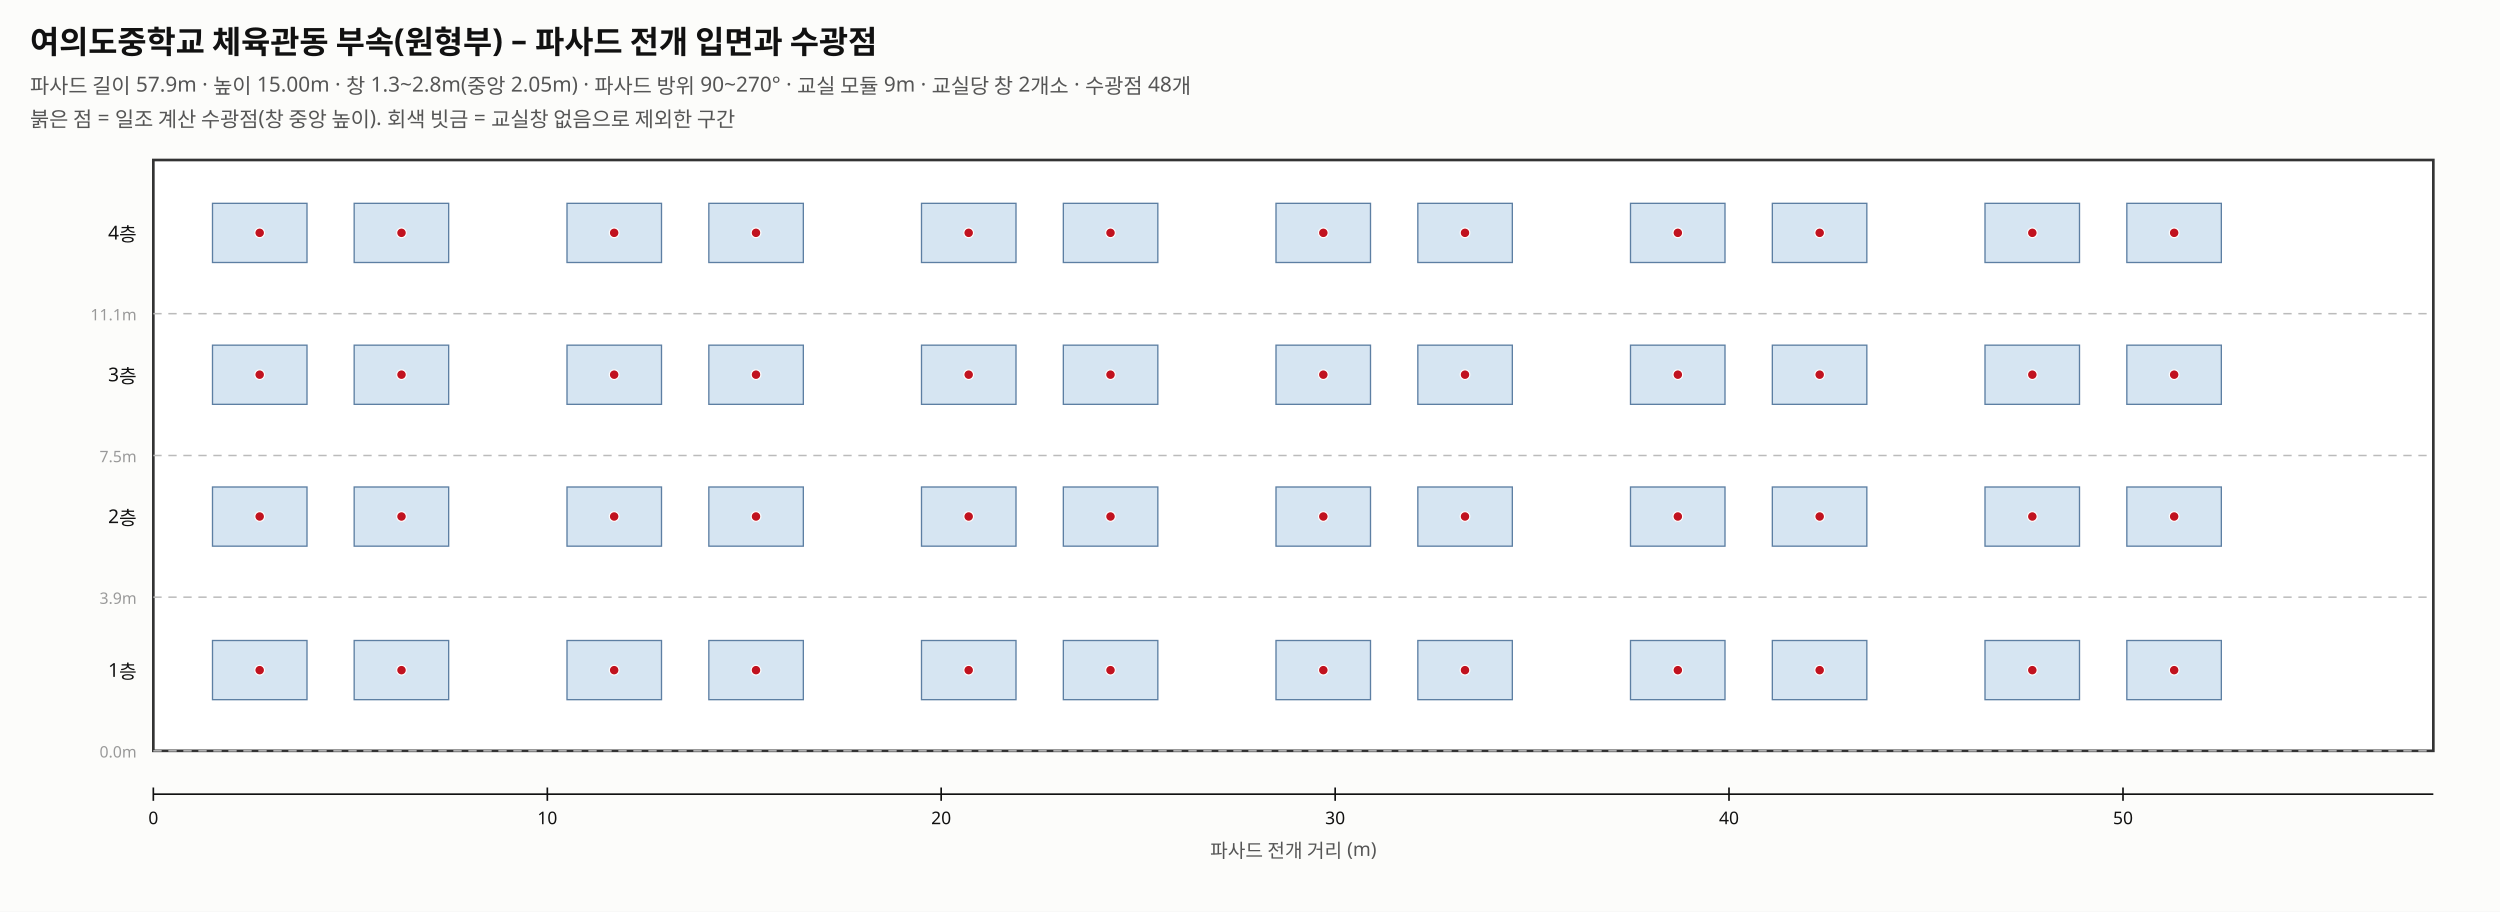
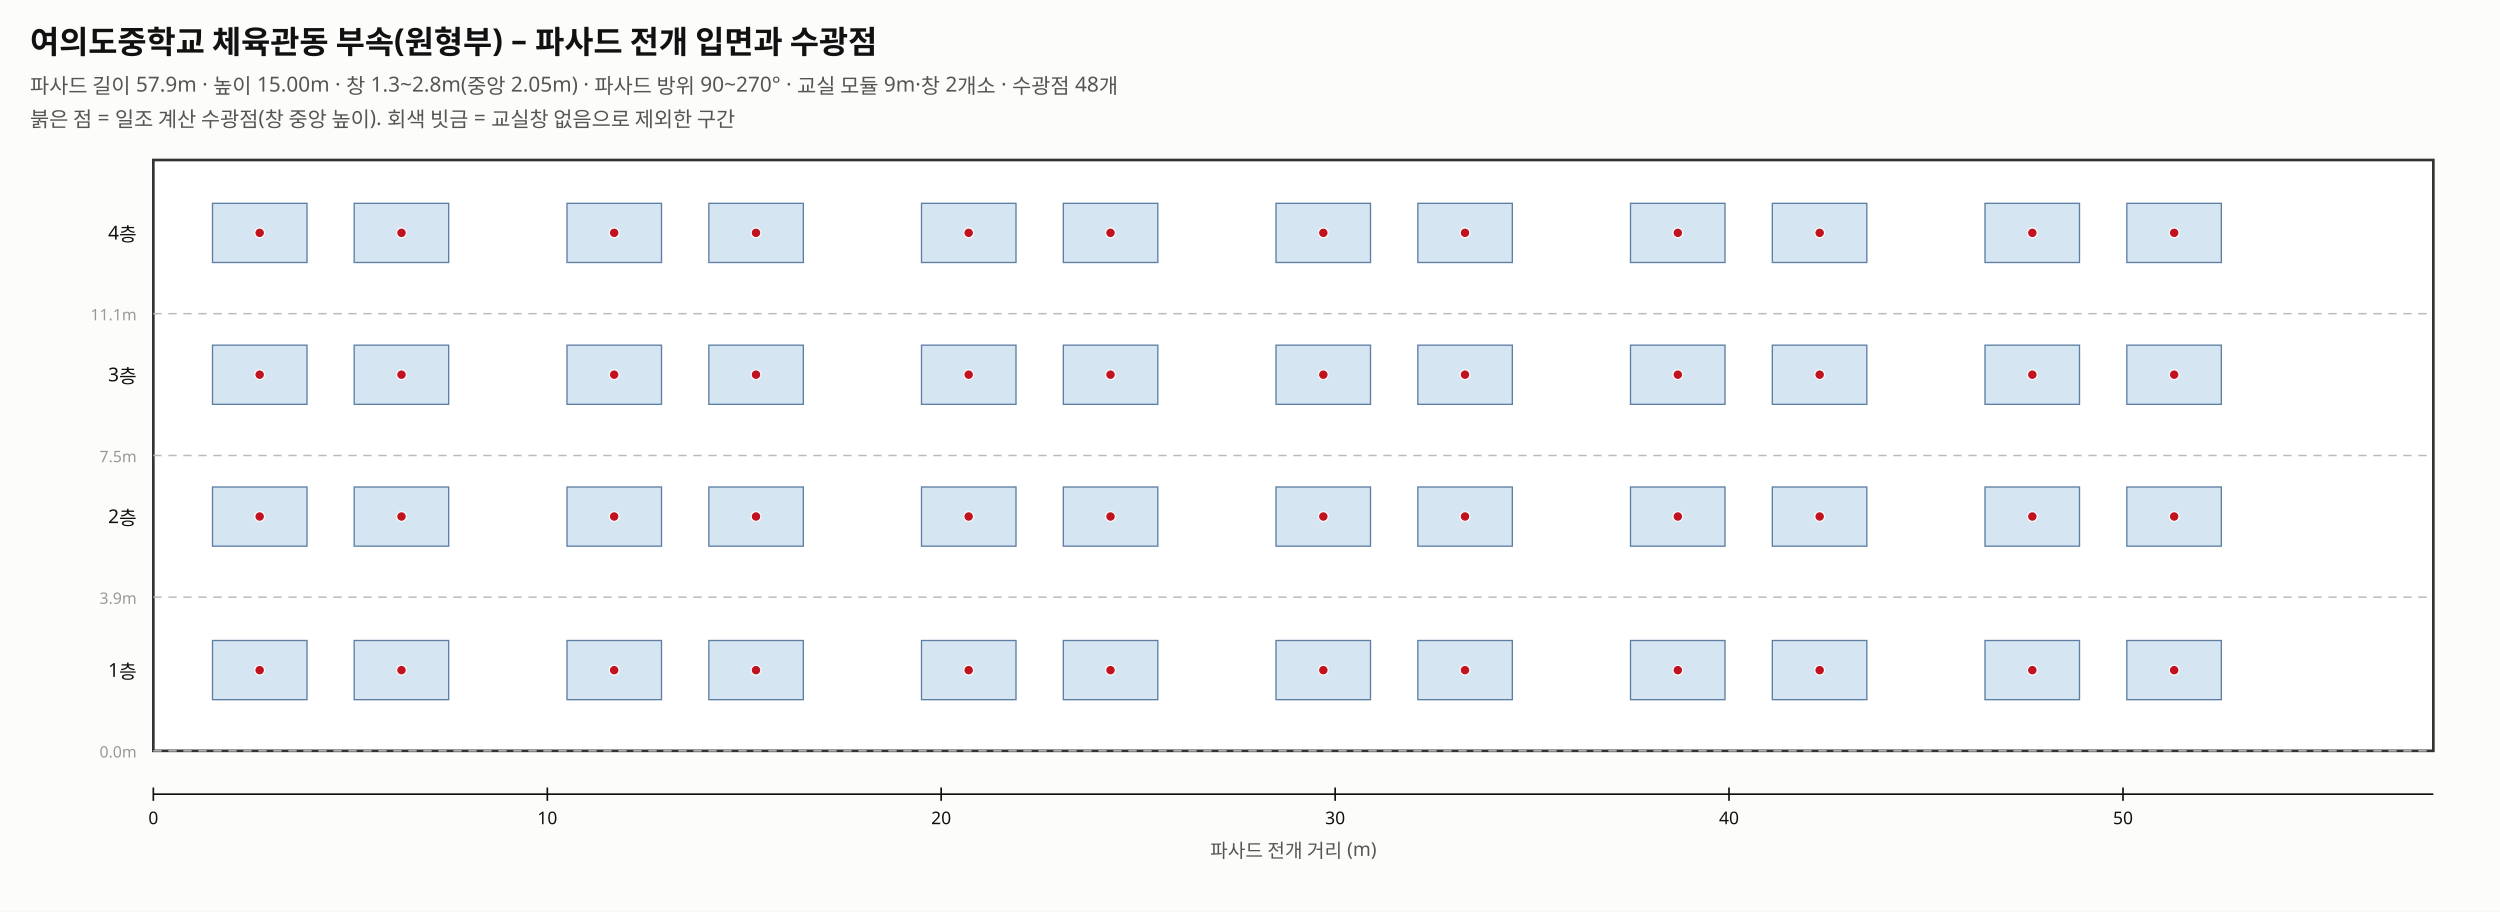
<svg xmlns="http://www.w3.org/2000/svg" width="1500" height="547" viewBox="0 0 1500 547">
  <rect width="100%" height="100%" fill="#fcfcfa" />
  <text x="18" y="32" font-family="sans-serif" font-size="19" font-weight="bold" fill="#111">여의도중학교 체육관동 부속(원형부) – 파사드 전개 입면과 수광점</text>
-   <text x="18" y="56" font-family="sans-serif" font-size="12.5" fill="#555">파사드 길이 57.9m · 높이 15.00m · 창 1.3~2.8m(중앙 2.05m) · 파사드 방위 90~270° · 교실 모듈 9m · 교실당 창 2개소 · 수광점 48개</text>
+   <text x="18" y="56" font-family="sans-serif" font-size="12.5" fill="#555">파사드 길이 57.9m · 높이 15.00m · 창 1.3~2.8m(중앙 2.05m) · 파사드 방위 90~270° · 교실 모듈 9m·창 2개소 · 수광점 48개</text>
  <text x="18" y="76" font-family="sans-serif" font-size="12.5" fill="#555">붉은 점 = 일조 계산 수광점(창 중앙 높이). 회색 빗금 = 교실창 없음으로 제외한 구간</text>
  <rect x="92.0" y="96.0" width="1368.0" height="354.5" fill="#ffffff" stroke="#333" stroke-width="1.6" />
  <line x1="92.0" y1="450.5" x2="1460.0" y2="450.5" stroke="#bbb" stroke-width="0.9" stroke-dasharray="5 4" />
  <text x="82.0" y="406.1" font-family="sans-serif" font-size="11.5" text-anchor="end" fill="#111">1층</text>
  <text x="82.0" y="454.5" font-family="sans-serif" font-size="9.5" text-anchor="end" fill="#999">0.0m</text>
  <line x1="92.0" y1="358.3" x2="1460.0" y2="358.3" stroke="#bbb" stroke-width="0.9" stroke-dasharray="5 4" />
  <text x="82.0" y="313.9" font-family="sans-serif" font-size="11.5" text-anchor="end" fill="#111">2층</text>
  <text x="82.0" y="362.3" font-family="sans-serif" font-size="9.5" text-anchor="end" fill="#999">3.9m</text>
  <line x1="92.0" y1="273.3" x2="1460.0" y2="273.3" stroke="#bbb" stroke-width="0.9" stroke-dasharray="5 4" />
  <text x="82.0" y="228.8" font-family="sans-serif" font-size="11.5" text-anchor="end" fill="#111">3층</text>
  <text x="82.0" y="277.3" font-family="sans-serif" font-size="9.5" text-anchor="end" fill="#999">7.5m</text>
  <line x1="92.0" y1="188.2" x2="1460.0" y2="188.2" stroke="#bbb" stroke-width="0.9" stroke-dasharray="5 4" />
  <text x="82.0" y="143.7" font-family="sans-serif" font-size="11.5" text-anchor="end" fill="#111">4층</text>
  <text x="82.0" y="192.2" font-family="sans-serif" font-size="9.5" text-anchor="end" fill="#999">11.1m</text>
  <rect x="127.5" y="384.3" width="56.7" height="35.5" fill="#cfe0f0" fill-opacity="0.85" stroke="#5d7fa3" stroke-width="0.8" />
  <rect x="127.5" y="292.2" width="56.7" height="35.5" fill="#cfe0f0" fill-opacity="0.85" stroke="#5d7fa3" stroke-width="0.8" />
  <rect x="127.5" y="207.1" width="56.7" height="35.5" fill="#cfe0f0" fill-opacity="0.85" stroke="#5d7fa3" stroke-width="0.8" />
  <rect x="127.5" y="122.0" width="56.7" height="35.5" fill="#cfe0f0" fill-opacity="0.85" stroke="#5d7fa3" stroke-width="0.8" />
  <rect x="212.5" y="384.3" width="56.7" height="35.5" fill="#cfe0f0" fill-opacity="0.85" stroke="#5d7fa3" stroke-width="0.8" />
  <rect x="212.5" y="292.2" width="56.7" height="35.5" fill="#cfe0f0" fill-opacity="0.85" stroke="#5d7fa3" stroke-width="0.8" />
  <rect x="212.5" y="207.1" width="56.7" height="35.5" fill="#cfe0f0" fill-opacity="0.85" stroke="#5d7fa3" stroke-width="0.8" />
  <rect x="212.5" y="122.0" width="56.7" height="35.5" fill="#cfe0f0" fill-opacity="0.85" stroke="#5d7fa3" stroke-width="0.8" />
  <rect x="340.2" y="384.3" width="56.7" height="35.5" fill="#cfe0f0" fill-opacity="0.85" stroke="#5d7fa3" stroke-width="0.8" />
  <rect x="340.2" y="292.2" width="56.7" height="35.5" fill="#cfe0f0" fill-opacity="0.85" stroke="#5d7fa3" stroke-width="0.8" />
  <rect x="340.2" y="207.1" width="56.7" height="35.5" fill="#cfe0f0" fill-opacity="0.85" stroke="#5d7fa3" stroke-width="0.8" />
  <rect x="340.2" y="122.0" width="56.7" height="35.5" fill="#cfe0f0" fill-opacity="0.85" stroke="#5d7fa3" stroke-width="0.8" />
  <rect x="425.3" y="384.3" width="56.7" height="35.5" fill="#cfe0f0" fill-opacity="0.85" stroke="#5d7fa3" stroke-width="0.8" />
  <rect x="425.3" y="292.2" width="56.7" height="35.5" fill="#cfe0f0" fill-opacity="0.85" stroke="#5d7fa3" stroke-width="0.8" />
  <rect x="425.3" y="207.1" width="56.7" height="35.5" fill="#cfe0f0" fill-opacity="0.85" stroke="#5d7fa3" stroke-width="0.8" />
  <rect x="425.3" y="122.0" width="56.7" height="35.5" fill="#cfe0f0" fill-opacity="0.85" stroke="#5d7fa3" stroke-width="0.8" />
  <rect x="552.9" y="384.3" width="56.7" height="35.5" fill="#cfe0f0" fill-opacity="0.85" stroke="#5d7fa3" stroke-width="0.8" />
  <rect x="552.9" y="292.2" width="56.7" height="35.5" fill="#cfe0f0" fill-opacity="0.85" stroke="#5d7fa3" stroke-width="0.8" />
  <rect x="552.9" y="207.1" width="56.7" height="35.5" fill="#cfe0f0" fill-opacity="0.85" stroke="#5d7fa3" stroke-width="0.8" />
  <rect x="552.9" y="122.0" width="56.7" height="35.5" fill="#cfe0f0" fill-opacity="0.85" stroke="#5d7fa3" stroke-width="0.8" />
  <rect x="638.0" y="384.3" width="56.7" height="35.5" fill="#cfe0f0" fill-opacity="0.85" stroke="#5d7fa3" stroke-width="0.8" />
  <rect x="638.0" y="292.2" width="56.7" height="35.5" fill="#cfe0f0" fill-opacity="0.85" stroke="#5d7fa3" stroke-width="0.8" />
  <rect x="638.0" y="207.1" width="56.7" height="35.5" fill="#cfe0f0" fill-opacity="0.85" stroke="#5d7fa3" stroke-width="0.8" />
  <rect x="638.0" y="122.0" width="56.7" height="35.5" fill="#cfe0f0" fill-opacity="0.85" stroke="#5d7fa3" stroke-width="0.8" />
  <rect x="765.6" y="384.3" width="56.7" height="35.5" fill="#cfe0f0" fill-opacity="0.85" stroke="#5d7fa3" stroke-width="0.8" />
  <rect x="765.6" y="292.2" width="56.7" height="35.5" fill="#cfe0f0" fill-opacity="0.85" stroke="#5d7fa3" stroke-width="0.8" />
  <rect x="765.6" y="207.1" width="56.7" height="35.5" fill="#cfe0f0" fill-opacity="0.85" stroke="#5d7fa3" stroke-width="0.8" />
  <rect x="765.6" y="122.0" width="56.7" height="35.5" fill="#cfe0f0" fill-opacity="0.85" stroke="#5d7fa3" stroke-width="0.8" />
  <rect x="850.7" y="384.3" width="56.7" height="35.5" fill="#cfe0f0" fill-opacity="0.85" stroke="#5d7fa3" stroke-width="0.8" />
  <rect x="850.7" y="292.2" width="56.7" height="35.5" fill="#cfe0f0" fill-opacity="0.85" stroke="#5d7fa3" stroke-width="0.8" />
  <rect x="850.7" y="207.1" width="56.7" height="35.5" fill="#cfe0f0" fill-opacity="0.85" stroke="#5d7fa3" stroke-width="0.8" />
  <rect x="850.7" y="122.0" width="56.7" height="35.5" fill="#cfe0f0" fill-opacity="0.85" stroke="#5d7fa3" stroke-width="0.8" />
  <rect x="978.3" y="384.3" width="56.7" height="35.5" fill="#cfe0f0" fill-opacity="0.85" stroke="#5d7fa3" stroke-width="0.8" />
  <rect x="978.3" y="292.2" width="56.7" height="35.5" fill="#cfe0f0" fill-opacity="0.85" stroke="#5d7fa3" stroke-width="0.8" />
  <rect x="978.3" y="207.1" width="56.7" height="35.5" fill="#cfe0f0" fill-opacity="0.85" stroke="#5d7fa3" stroke-width="0.8" />
  <rect x="978.3" y="122.0" width="56.7" height="35.5" fill="#cfe0f0" fill-opacity="0.85" stroke="#5d7fa3" stroke-width="0.8" />
  <rect x="1063.4" y="384.3" width="56.7" height="35.5" fill="#cfe0f0" fill-opacity="0.85" stroke="#5d7fa3" stroke-width="0.8" />
  <rect x="1063.4" y="292.2" width="56.7" height="35.5" fill="#cfe0f0" fill-opacity="0.85" stroke="#5d7fa3" stroke-width="0.8" />
  <rect x="1063.4" y="207.1" width="56.7" height="35.5" fill="#cfe0f0" fill-opacity="0.85" stroke="#5d7fa3" stroke-width="0.8" />
  <rect x="1063.4" y="122.0" width="56.7" height="35.5" fill="#cfe0f0" fill-opacity="0.85" stroke="#5d7fa3" stroke-width="0.8" />
  <rect x="1191.0" y="384.3" width="56.7" height="35.5" fill="#cfe0f0" fill-opacity="0.85" stroke="#5d7fa3" stroke-width="0.8" />
  <rect x="1191.0" y="292.2" width="56.7" height="35.5" fill="#cfe0f0" fill-opacity="0.85" stroke="#5d7fa3" stroke-width="0.8" />
  <rect x="1191.0" y="207.1" width="56.7" height="35.5" fill="#cfe0f0" fill-opacity="0.85" stroke="#5d7fa3" stroke-width="0.8" />
  <rect x="1191.0" y="122.0" width="56.7" height="35.5" fill="#cfe0f0" fill-opacity="0.85" stroke="#5d7fa3" stroke-width="0.8" />
  <rect x="1276.1" y="384.3" width="56.7" height="35.5" fill="#cfe0f0" fill-opacity="0.85" stroke="#5d7fa3" stroke-width="0.8" />
  <rect x="1276.1" y="292.2" width="56.7" height="35.5" fill="#cfe0f0" fill-opacity="0.85" stroke="#5d7fa3" stroke-width="0.8" />
  <rect x="1276.1" y="207.1" width="56.7" height="35.5" fill="#cfe0f0" fill-opacity="0.85" stroke="#5d7fa3" stroke-width="0.8" />
  <rect x="1276.1" y="122.0" width="56.7" height="35.5" fill="#cfe0f0" fill-opacity="0.85" stroke="#5d7fa3" stroke-width="0.8" />
  <circle cx="155.8" cy="402.1" r="2.9" fill="#c1121f" stroke="#fff" stroke-width="0.7" />
  <circle cx="155.8" cy="309.9" r="2.9" fill="#c1121f" stroke="#fff" stroke-width="0.7" />
  <circle cx="155.8" cy="224.8" r="2.9" fill="#c1121f" stroke="#fff" stroke-width="0.7" />
  <circle cx="155.8" cy="139.7" r="2.9" fill="#c1121f" stroke="#fff" stroke-width="0.7" />
  <circle cx="240.9" cy="402.1" r="2.9" fill="#c1121f" stroke="#fff" stroke-width="0.7" />
  <circle cx="240.9" cy="309.9" r="2.9" fill="#c1121f" stroke="#fff" stroke-width="0.7" />
  <circle cx="240.9" cy="224.8" r="2.9" fill="#c1121f" stroke="#fff" stroke-width="0.7" />
  <circle cx="240.9" cy="139.7" r="2.9" fill="#c1121f" stroke="#fff" stroke-width="0.7" />
  <circle cx="368.5" cy="402.1" r="2.9" fill="#c1121f" stroke="#fff" stroke-width="0.7" />
  <circle cx="368.5" cy="309.9" r="2.9" fill="#c1121f" stroke="#fff" stroke-width="0.7" />
  <circle cx="368.5" cy="224.8" r="2.9" fill="#c1121f" stroke="#fff" stroke-width="0.7" />
  <circle cx="368.5" cy="139.7" r="2.9" fill="#c1121f" stroke="#fff" stroke-width="0.7" />
  <circle cx="453.6" cy="402.1" r="2.9" fill="#c1121f" stroke="#fff" stroke-width="0.7" />
  <circle cx="453.6" cy="309.9" r="2.9" fill="#c1121f" stroke="#fff" stroke-width="0.7" />
  <circle cx="453.6" cy="224.8" r="2.9" fill="#c1121f" stroke="#fff" stroke-width="0.7" />
  <circle cx="453.6" cy="139.7" r="2.9" fill="#c1121f" stroke="#fff" stroke-width="0.7" />
  <circle cx="581.2" cy="402.1" r="2.9" fill="#c1121f" stroke="#fff" stroke-width="0.7" />
  <circle cx="581.2" cy="309.9" r="2.9" fill="#c1121f" stroke="#fff" stroke-width="0.7" />
  <circle cx="581.2" cy="224.8" r="2.9" fill="#c1121f" stroke="#fff" stroke-width="0.7" />
  <circle cx="581.2" cy="139.7" r="2.9" fill="#c1121f" stroke="#fff" stroke-width="0.7" />
  <circle cx="666.3" cy="402.1" r="2.9" fill="#c1121f" stroke="#fff" stroke-width="0.7" />
  <circle cx="666.3" cy="309.9" r="2.9" fill="#c1121f" stroke="#fff" stroke-width="0.7" />
  <circle cx="666.3" cy="224.8" r="2.9" fill="#c1121f" stroke="#fff" stroke-width="0.7" />
  <circle cx="666.3" cy="139.7" r="2.9" fill="#c1121f" stroke="#fff" stroke-width="0.7" />
  <circle cx="794.0" cy="402.1" r="2.9" fill="#c1121f" stroke="#fff" stroke-width="0.7" />
  <circle cx="794.0" cy="309.9" r="2.9" fill="#c1121f" stroke="#fff" stroke-width="0.7" />
  <circle cx="794.0" cy="224.8" r="2.9" fill="#c1121f" stroke="#fff" stroke-width="0.7" />
  <circle cx="794.0" cy="139.7" r="2.9" fill="#c1121f" stroke="#fff" stroke-width="0.7" />
  <circle cx="879.0" cy="402.1" r="2.9" fill="#c1121f" stroke="#fff" stroke-width="0.7" />
  <circle cx="879.0" cy="309.9" r="2.9" fill="#c1121f" stroke="#fff" stroke-width="0.7" />
  <circle cx="879.0" cy="224.8" r="2.9" fill="#c1121f" stroke="#fff" stroke-width="0.7" />
  <circle cx="879.0" cy="139.7" r="2.9" fill="#c1121f" stroke="#fff" stroke-width="0.7" />
  <circle cx="1006.7" cy="402.1" r="2.9" fill="#c1121f" stroke="#fff" stroke-width="0.7" />
  <circle cx="1006.7" cy="309.9" r="2.9" fill="#c1121f" stroke="#fff" stroke-width="0.7" />
  <circle cx="1006.7" cy="224.8" r="2.9" fill="#c1121f" stroke="#fff" stroke-width="0.7" />
  <circle cx="1006.7" cy="139.7" r="2.9" fill="#c1121f" stroke="#fff" stroke-width="0.7" />
  <circle cx="1091.8" cy="402.1" r="2.9" fill="#c1121f" stroke="#fff" stroke-width="0.7" />
  <circle cx="1091.8" cy="309.9" r="2.9" fill="#c1121f" stroke="#fff" stroke-width="0.7" />
  <circle cx="1091.8" cy="224.8" r="2.9" fill="#c1121f" stroke="#fff" stroke-width="0.7" />
  <circle cx="1091.8" cy="139.7" r="2.9" fill="#c1121f" stroke="#fff" stroke-width="0.7" />
  <circle cx="1219.4" cy="402.1" r="2.9" fill="#c1121f" stroke="#fff" stroke-width="0.7" />
  <circle cx="1219.4" cy="309.9" r="2.9" fill="#c1121f" stroke="#fff" stroke-width="0.7" />
  <circle cx="1219.4" cy="224.8" r="2.9" fill="#c1121f" stroke="#fff" stroke-width="0.7" />
  <circle cx="1219.4" cy="139.7" r="2.9" fill="#c1121f" stroke="#fff" stroke-width="0.7" />
  <circle cx="1304.5" cy="402.1" r="2.9" fill="#c1121f" stroke="#fff" stroke-width="0.7" />
  <circle cx="1304.5" cy="309.9" r="2.9" fill="#c1121f" stroke="#fff" stroke-width="0.7" />
  <circle cx="1304.5" cy="224.8" r="2.9" fill="#c1121f" stroke="#fff" stroke-width="0.7" />
  <circle cx="1304.5" cy="139.7" r="2.9" fill="#c1121f" stroke="#fff" stroke-width="0.7" />
  <line x1="92.0" y1="476.5" x2="1460.0" y2="476.5" stroke="#111" stroke-width="1" />
  <line x1="92.0" y1="472.5" x2="92.0" y2="480.5" stroke="#111" stroke-width="1" />
  <text x="92.0" y="494.5" font-family="sans-serif" font-size="10.5" text-anchor="middle" fill="#111">0</text>
  <line x1="328.4" y1="472.5" x2="328.4" y2="480.5" stroke="#111" stroke-width="1" />
  <text x="328.4" y="494.5" font-family="sans-serif" font-size="10.5" text-anchor="middle" fill="#111">10</text>
  <line x1="564.7" y1="472.5" x2="564.7" y2="480.5" stroke="#111" stroke-width="1" />
  <text x="564.7" y="494.5" font-family="sans-serif" font-size="10.5" text-anchor="middle" fill="#111">20</text>
  <line x1="801.1" y1="472.5" x2="801.1" y2="480.5" stroke="#111" stroke-width="1" />
  <text x="801.1" y="494.5" font-family="sans-serif" font-size="10.5" text-anchor="middle" fill="#111">30</text>
  <line x1="1037.4" y1="472.5" x2="1037.4" y2="480.5" stroke="#111" stroke-width="1" />
  <text x="1037.4" y="494.5" font-family="sans-serif" font-size="10.5" text-anchor="middle" fill="#111">40</text>
  <line x1="1273.8" y1="472.5" x2="1273.8" y2="480.5" stroke="#111" stroke-width="1" />
  <text x="1273.8" y="494.5" font-family="sans-serif" font-size="10.5" text-anchor="middle" fill="#111">50</text>
  <text x="776.0" y="514.5" font-family="sans-serif" font-size="11.5" text-anchor="middle" fill="#555">파사드 전개 거리 (m)</text>
</svg>
